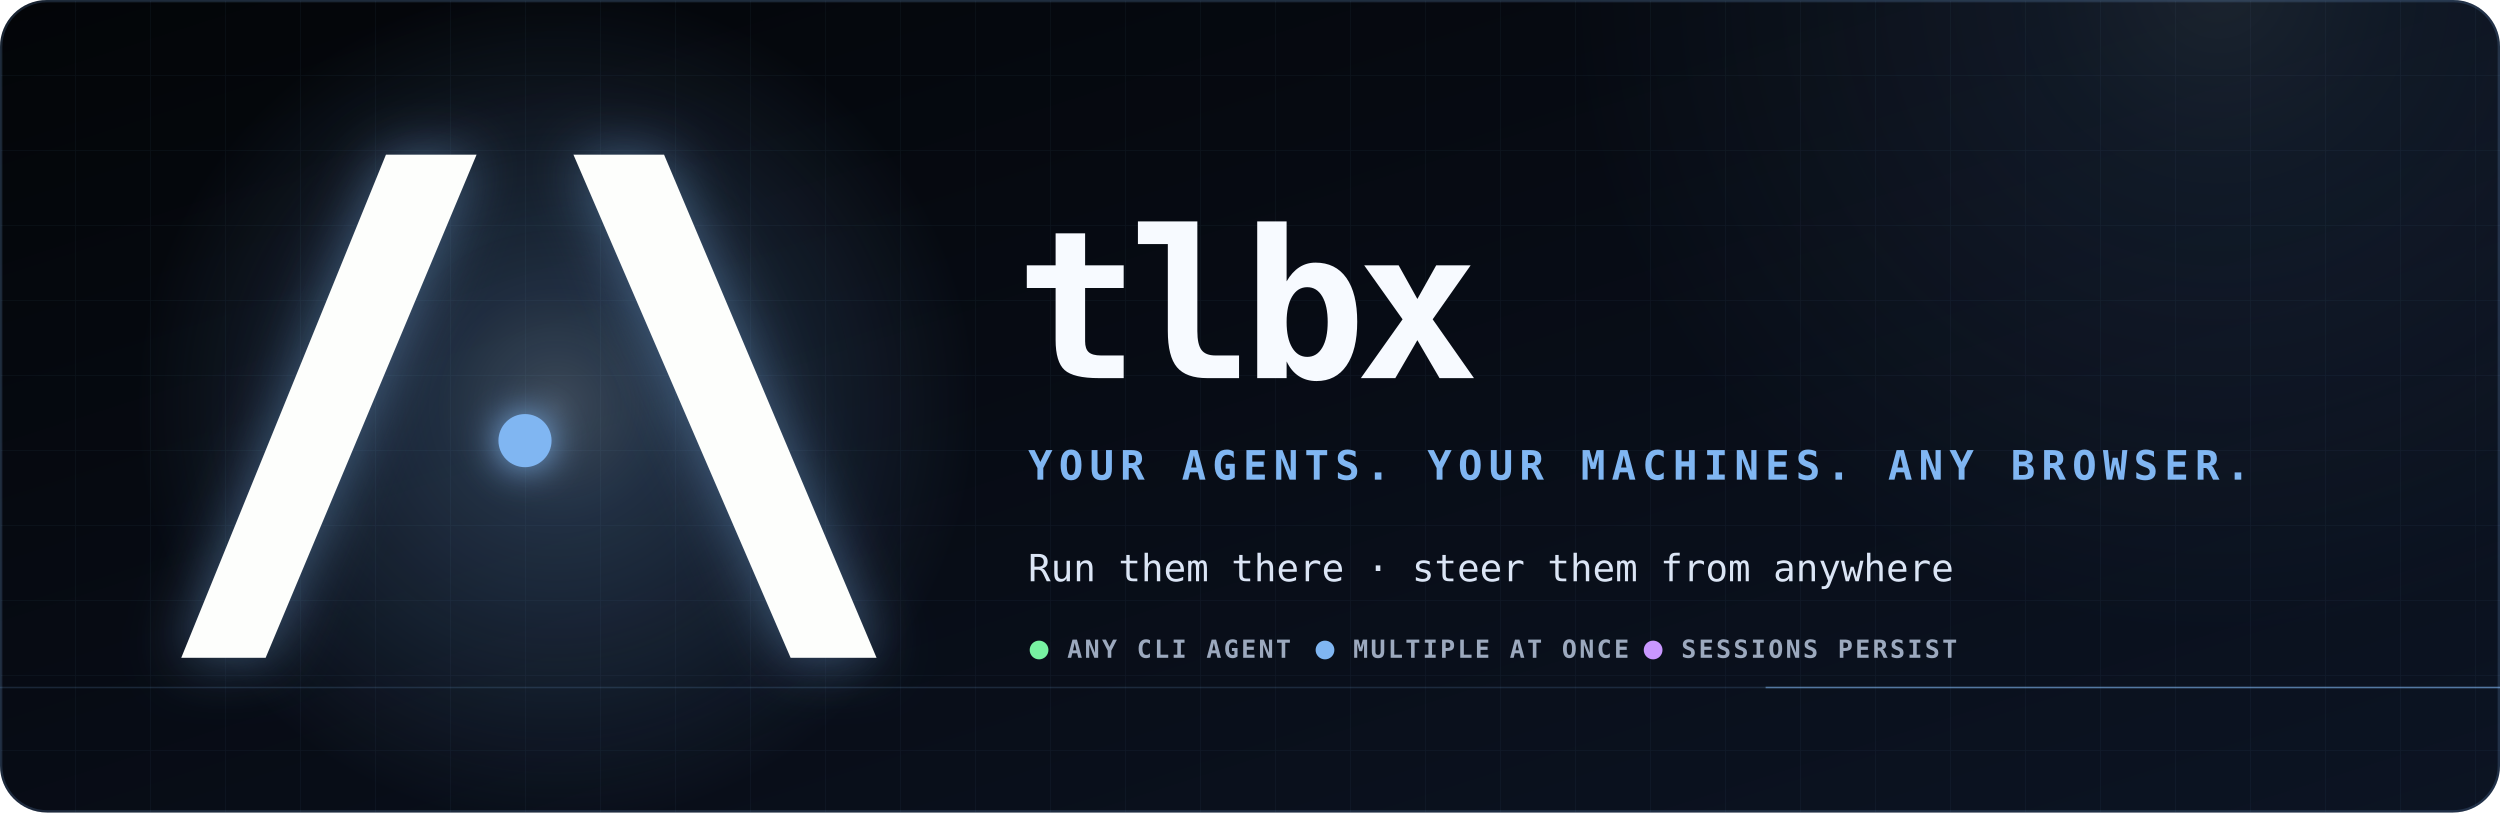
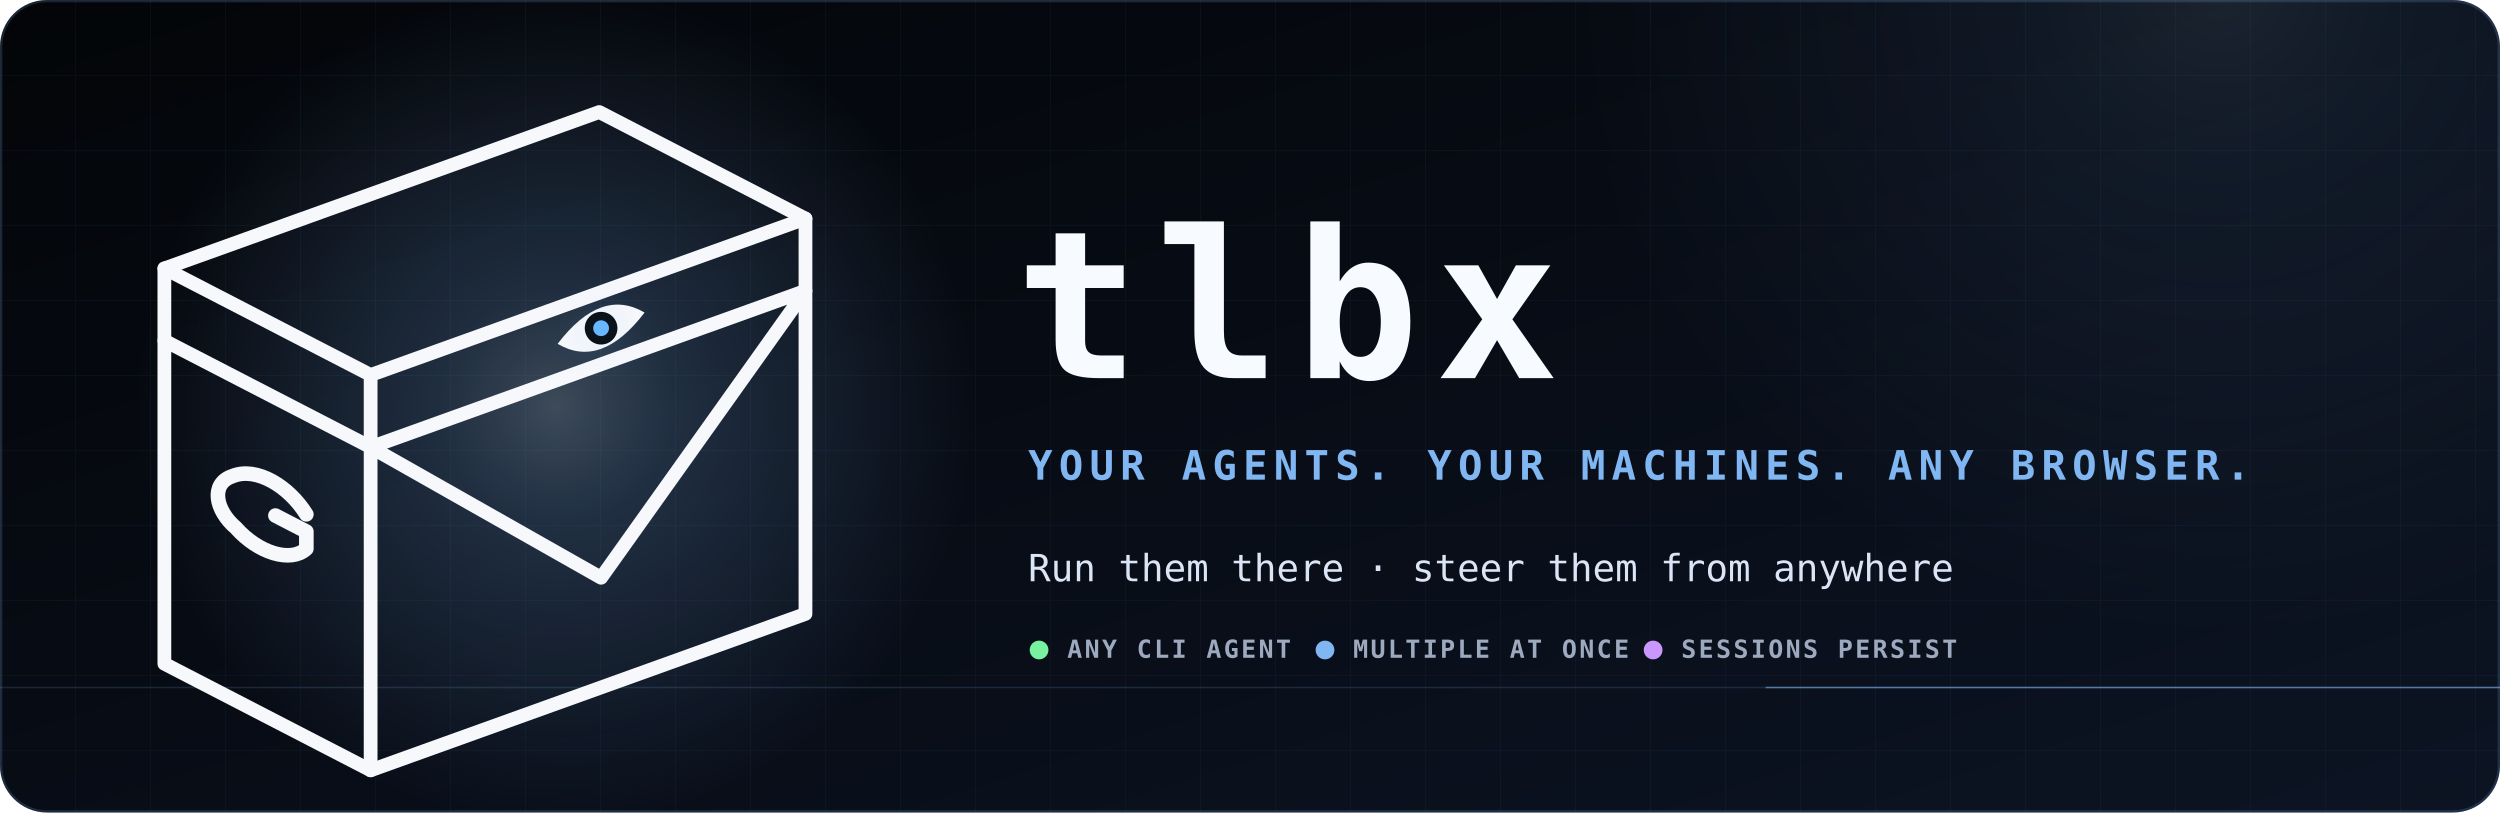
<svg xmlns="http://www.w3.org/2000/svg" width="1600" height="520" viewBox="0 0 1600 520" role="img" aria-labelledby="title desc">
  <defs>
    <linearGradient id="bg" x1="0" y1="0" x2="1" y2="1">
      <stop offset="0" stop-color="#030508" />
      <stop offset="0.55" stop-color="#080d17" />
      <stop offset="1" stop-color="#0c1423" />
    </linearGradient>
    <radialGradient id="signal" cx="50%" cy="50%" r="50%">
      <stop offset="0" stop-color="#bfe0ff" stop-opacity="0.95" />
      <stop offset="0.28" stop-color="#80b6f2" stop-opacity="0.65" />
      <stop offset="1" stop-color="#80b6f2" stop-opacity="0" />
    </radialGradient>
-     <filter id="railGlow" x="-80%" y="-40%" width="260%" height="180%">
-       <feGaussianBlur stdDeviation="18" result="blur" />
-       <feColorMatrix in="blur" values="0 0 0 0 0.18 0 0 0 0 0.38 0 0 0 0 0.72 0 0 0 0.7 0" />
-     </filter>
    <filter id="dotGlow" x="-300%" y="-300%" width="700%" height="700%">
      <feGaussianBlur stdDeviation="12" result="blur" />
      <feMerge>
        <feMergeNode in="blur" />
        <feMergeNode in="SourceGraphic" />
      </feMerge>
    </filter>
    <pattern id="grid" width="48" height="48" patternUnits="userSpaceOnUse">
      <path d="M48 0H0V48" fill="none" stroke="#80b6f2" stroke-opacity="0.055" />
    </pattern>
    <clipPath id="frame">
      <rect width="1600" height="520" rx="30" />
    </clipPath>
+     <symbol id="tlbxToolboxMark" viewBox="0 0 400 400">
+       <g fill="none" stroke="#f7f8fb" stroke-width="8" stroke-linecap="round" stroke-linejoin="round">
+         <path d="M12 98 265 7 385 69 385 299 132 390 12 328Z" />
+         <path d="M12 98 132 160 385 69M12 140 132 202 385 111M132 160V390M132 202 266.09 277.97 385 111" />
+       </g>
+       <path d="M240.79 141.87Q266.09 108.77 291.39 123.67Q266.09 156.77 240.79 141.87Z" fill="#f7f8fb" />
+       <circle cx="266.09" cy="132.77" r="9.5" fill="#05070b" />
+       <circle cx="266.09" cy="132.77" r="4.6" fill="#69b7ff" filter="url(#dotGlow)" />
+       <path d="M94.6 241.077C84.6 224.91 65.6 213.093 51.6 218.86C38.6 223.143 41.6 238.693 53.6 248.893C66.6 263.61 85.6 269.427 94.6 261.077V251.077L76.6 241.777" fill="none" stroke="#f7f8fb" stroke-width="8.5" stroke-linecap="round" stroke-linejoin="round" />
+     </symbol>
  </defs>
  <g clip-path="url(#frame)">
    <rect width="1600" height="520" fill="url(#bg)" />
    <rect width="1600" height="520" fill="url(#grid)" />
    <circle cx="356" cy="260" r="270" fill="url(#signal)" opacity="0.32" />
    <circle cx="1420" cy="-10" r="420" fill="url(#signal)" opacity="0.12" />
    <path d="M0 440H1600" stroke="#80b6f2" stroke-opacity="0.16" />
    <path d="M1130 440h470" stroke="#80b6f2" stroke-opacity="0.55" />
-     <g aria-label="tlbx logo">
-       <path d="M247 99h58L170 421h-54zM367 99h58l136 322h-55z" fill="#446aa4" opacity="0.7" filter="url(#railGlow)" />
-       <path d="M247 99h58L170 421h-54zM367 99h58l136 322h-55z" fill="#fdfefc" />
-       <circle cx="336" cy="282" r="17" fill="#80b6f2" filter="url(#dotGlow)" />
-     </g>
+     <use href="#tlbxToolboxMark" x="92" y="64" width="440" height="440" aria-label="tlbx toolbox logo" />
    <g font-family="ui-monospace, SFMono-Regular, Menlo, Consolas, monospace">
-       <text x="650" y="242" fill="#f7faff" font-size="132" font-weight="700" letter-spacing="-7">tlbx</text>
+       <text x="650" y="242" fill="#f7faff" font-size="132" font-weight="700" letter-spacing="10">tlbx</text>
      <text x="658" y="307" fill="#80b6f2" font-size="26" font-weight="700" letter-spacing="4">YOUR AGENTS. YOUR MACHINES. ANY BROWSER.</text>
      <text x="658" y="372" fill="#dbe5f5" font-size="24">Run them there · steer them from anywhere</text>
    </g>
    <g transform="translate(658 421)" font-family="ui-monospace, SFMono-Regular, Menlo, Consolas, monospace" font-size="16" font-weight="700" letter-spacing="1.5">
      <circle cx="7" cy="-5" r="6" fill="#77f2a1" />
      <text x="25" y="0" fill="#9ca9be">ANY CLI AGENT</text>
      <circle cx="190" cy="-5" r="6" fill="#80b6f2" />
      <text x="208" y="0" fill="#9ca9be">MULTIPLE AT ONCE</text>
      <circle cx="400" cy="-5" r="6" fill="#c997ff" />
      <text x="418" y="0" fill="#9ca9be">SESSIONS PERSIST</text>
    </g>
  </g>
  <rect x="0.75" y="0.75" width="1598.5" height="518.5" rx="29.25" fill="none" stroke="#80b6f2" stroke-opacity="0.18" stroke-width="1.5" />
</svg>
